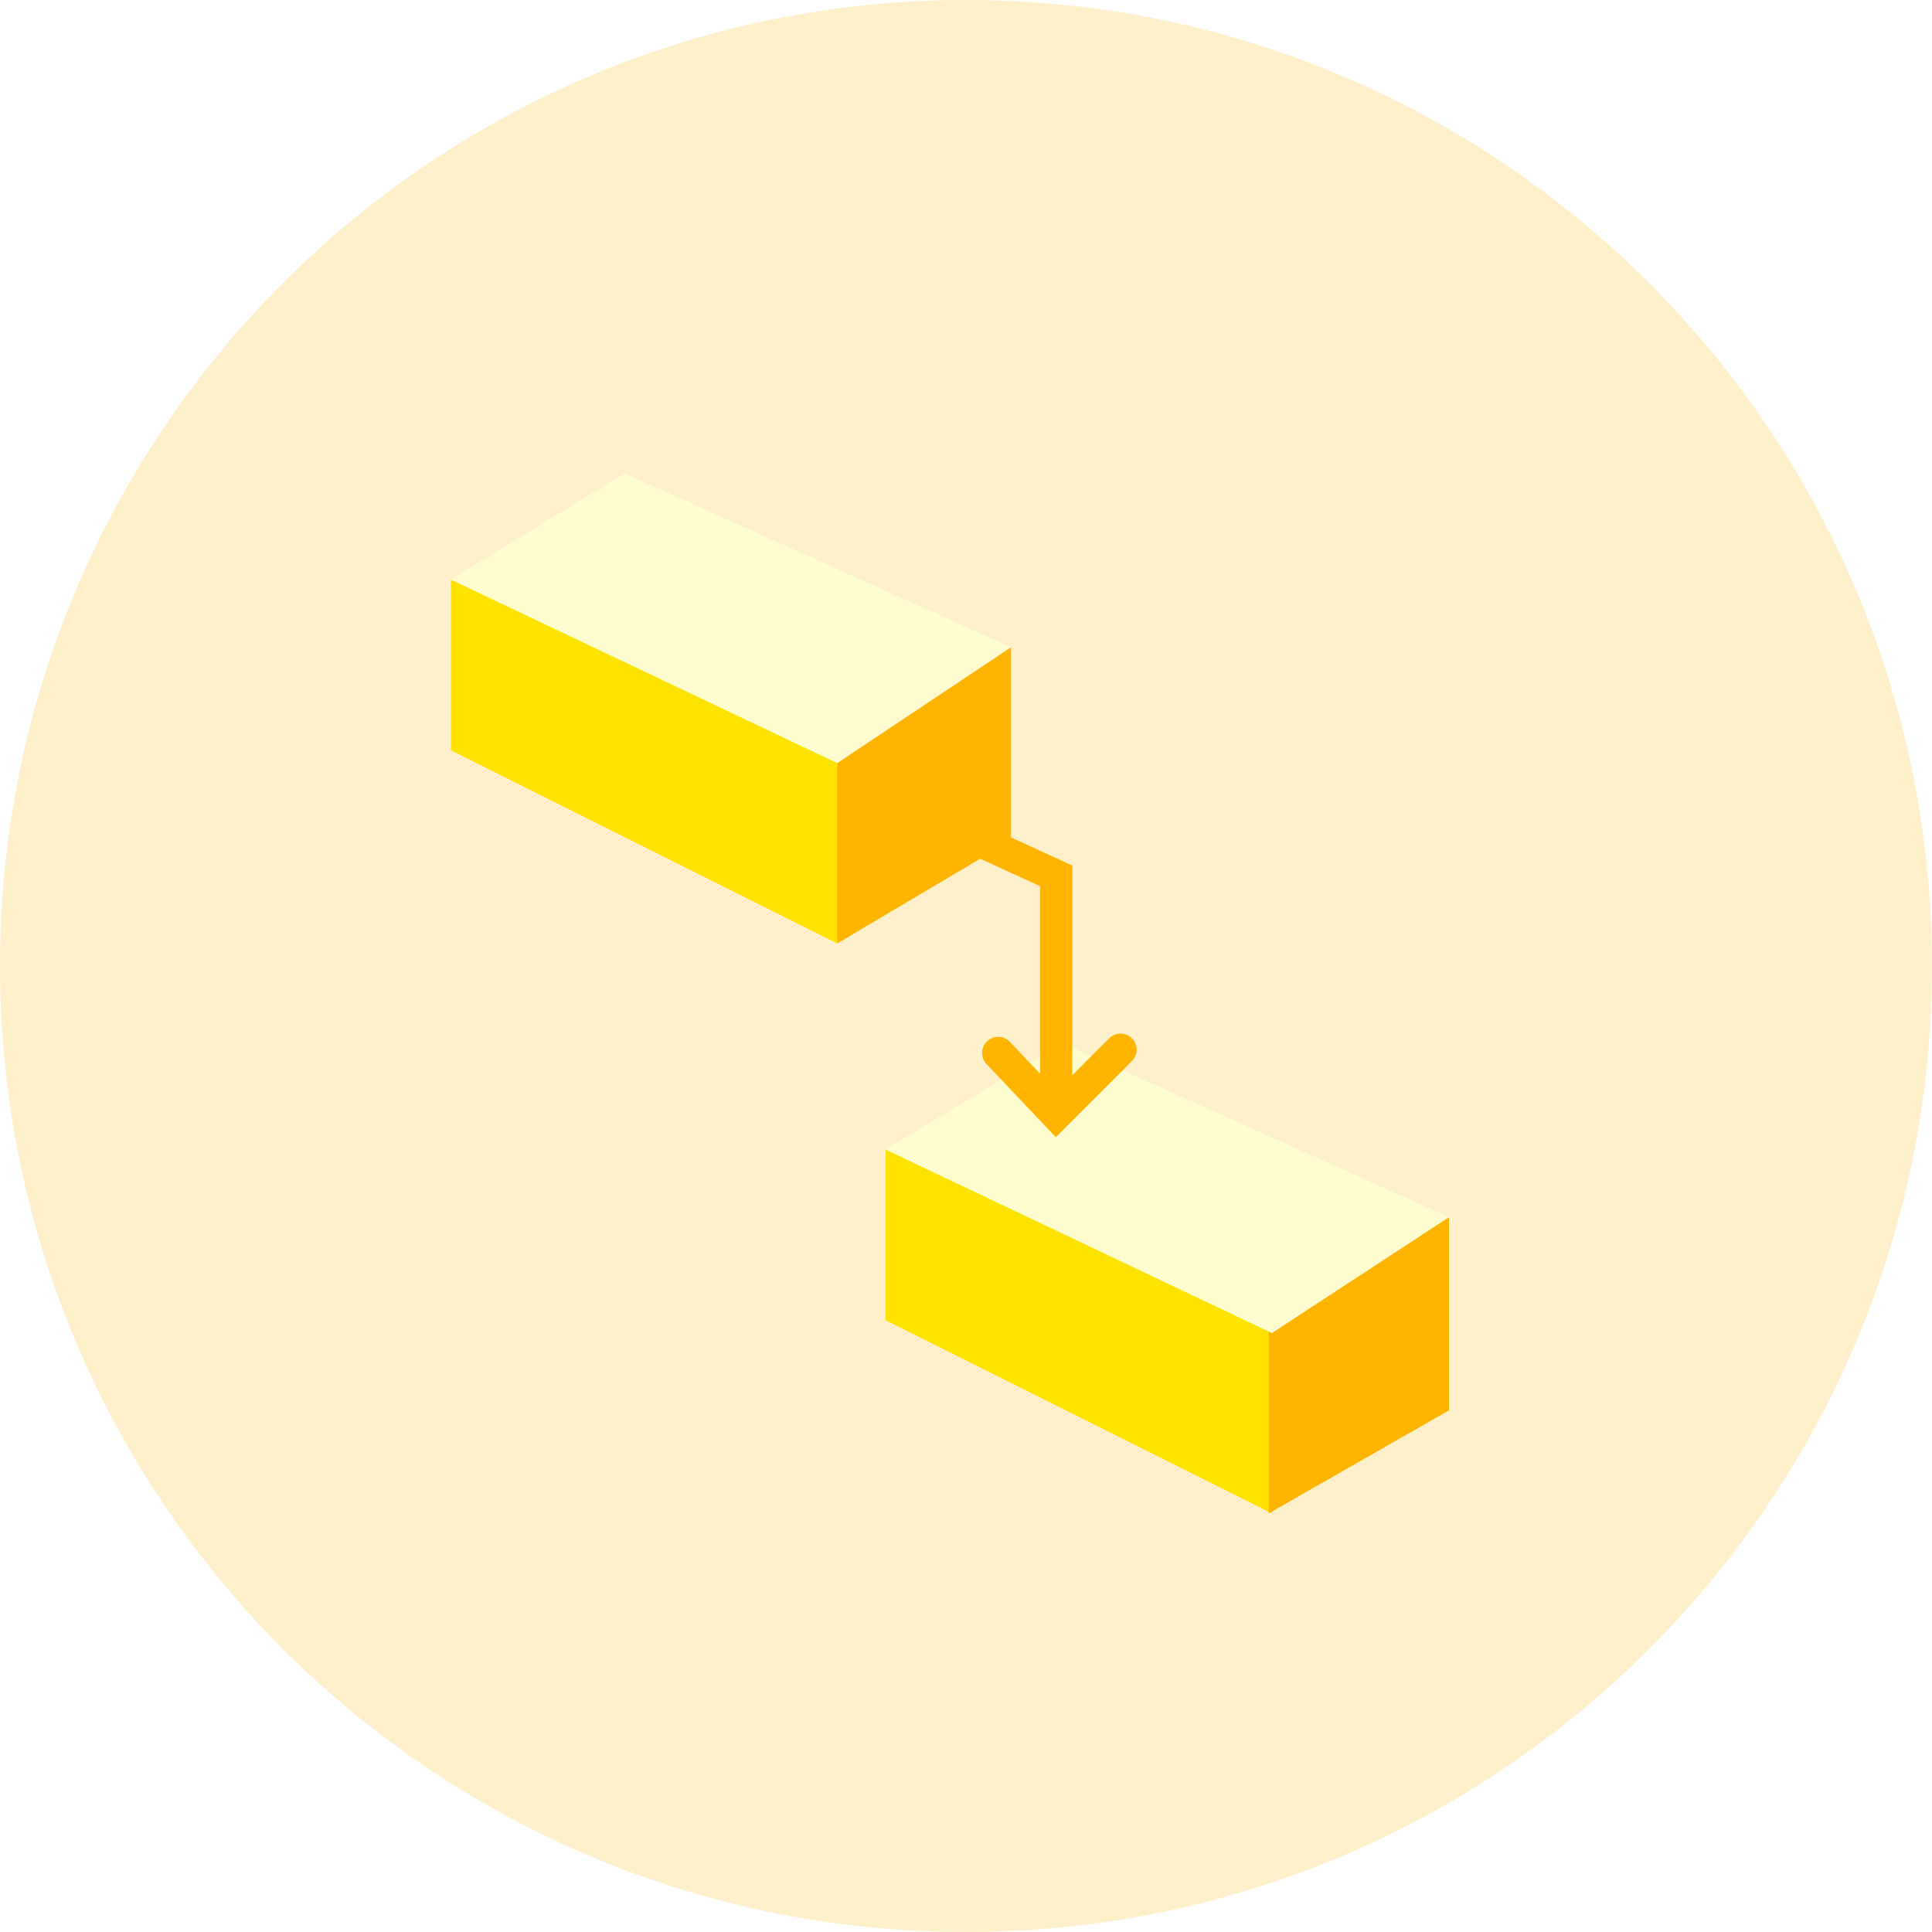
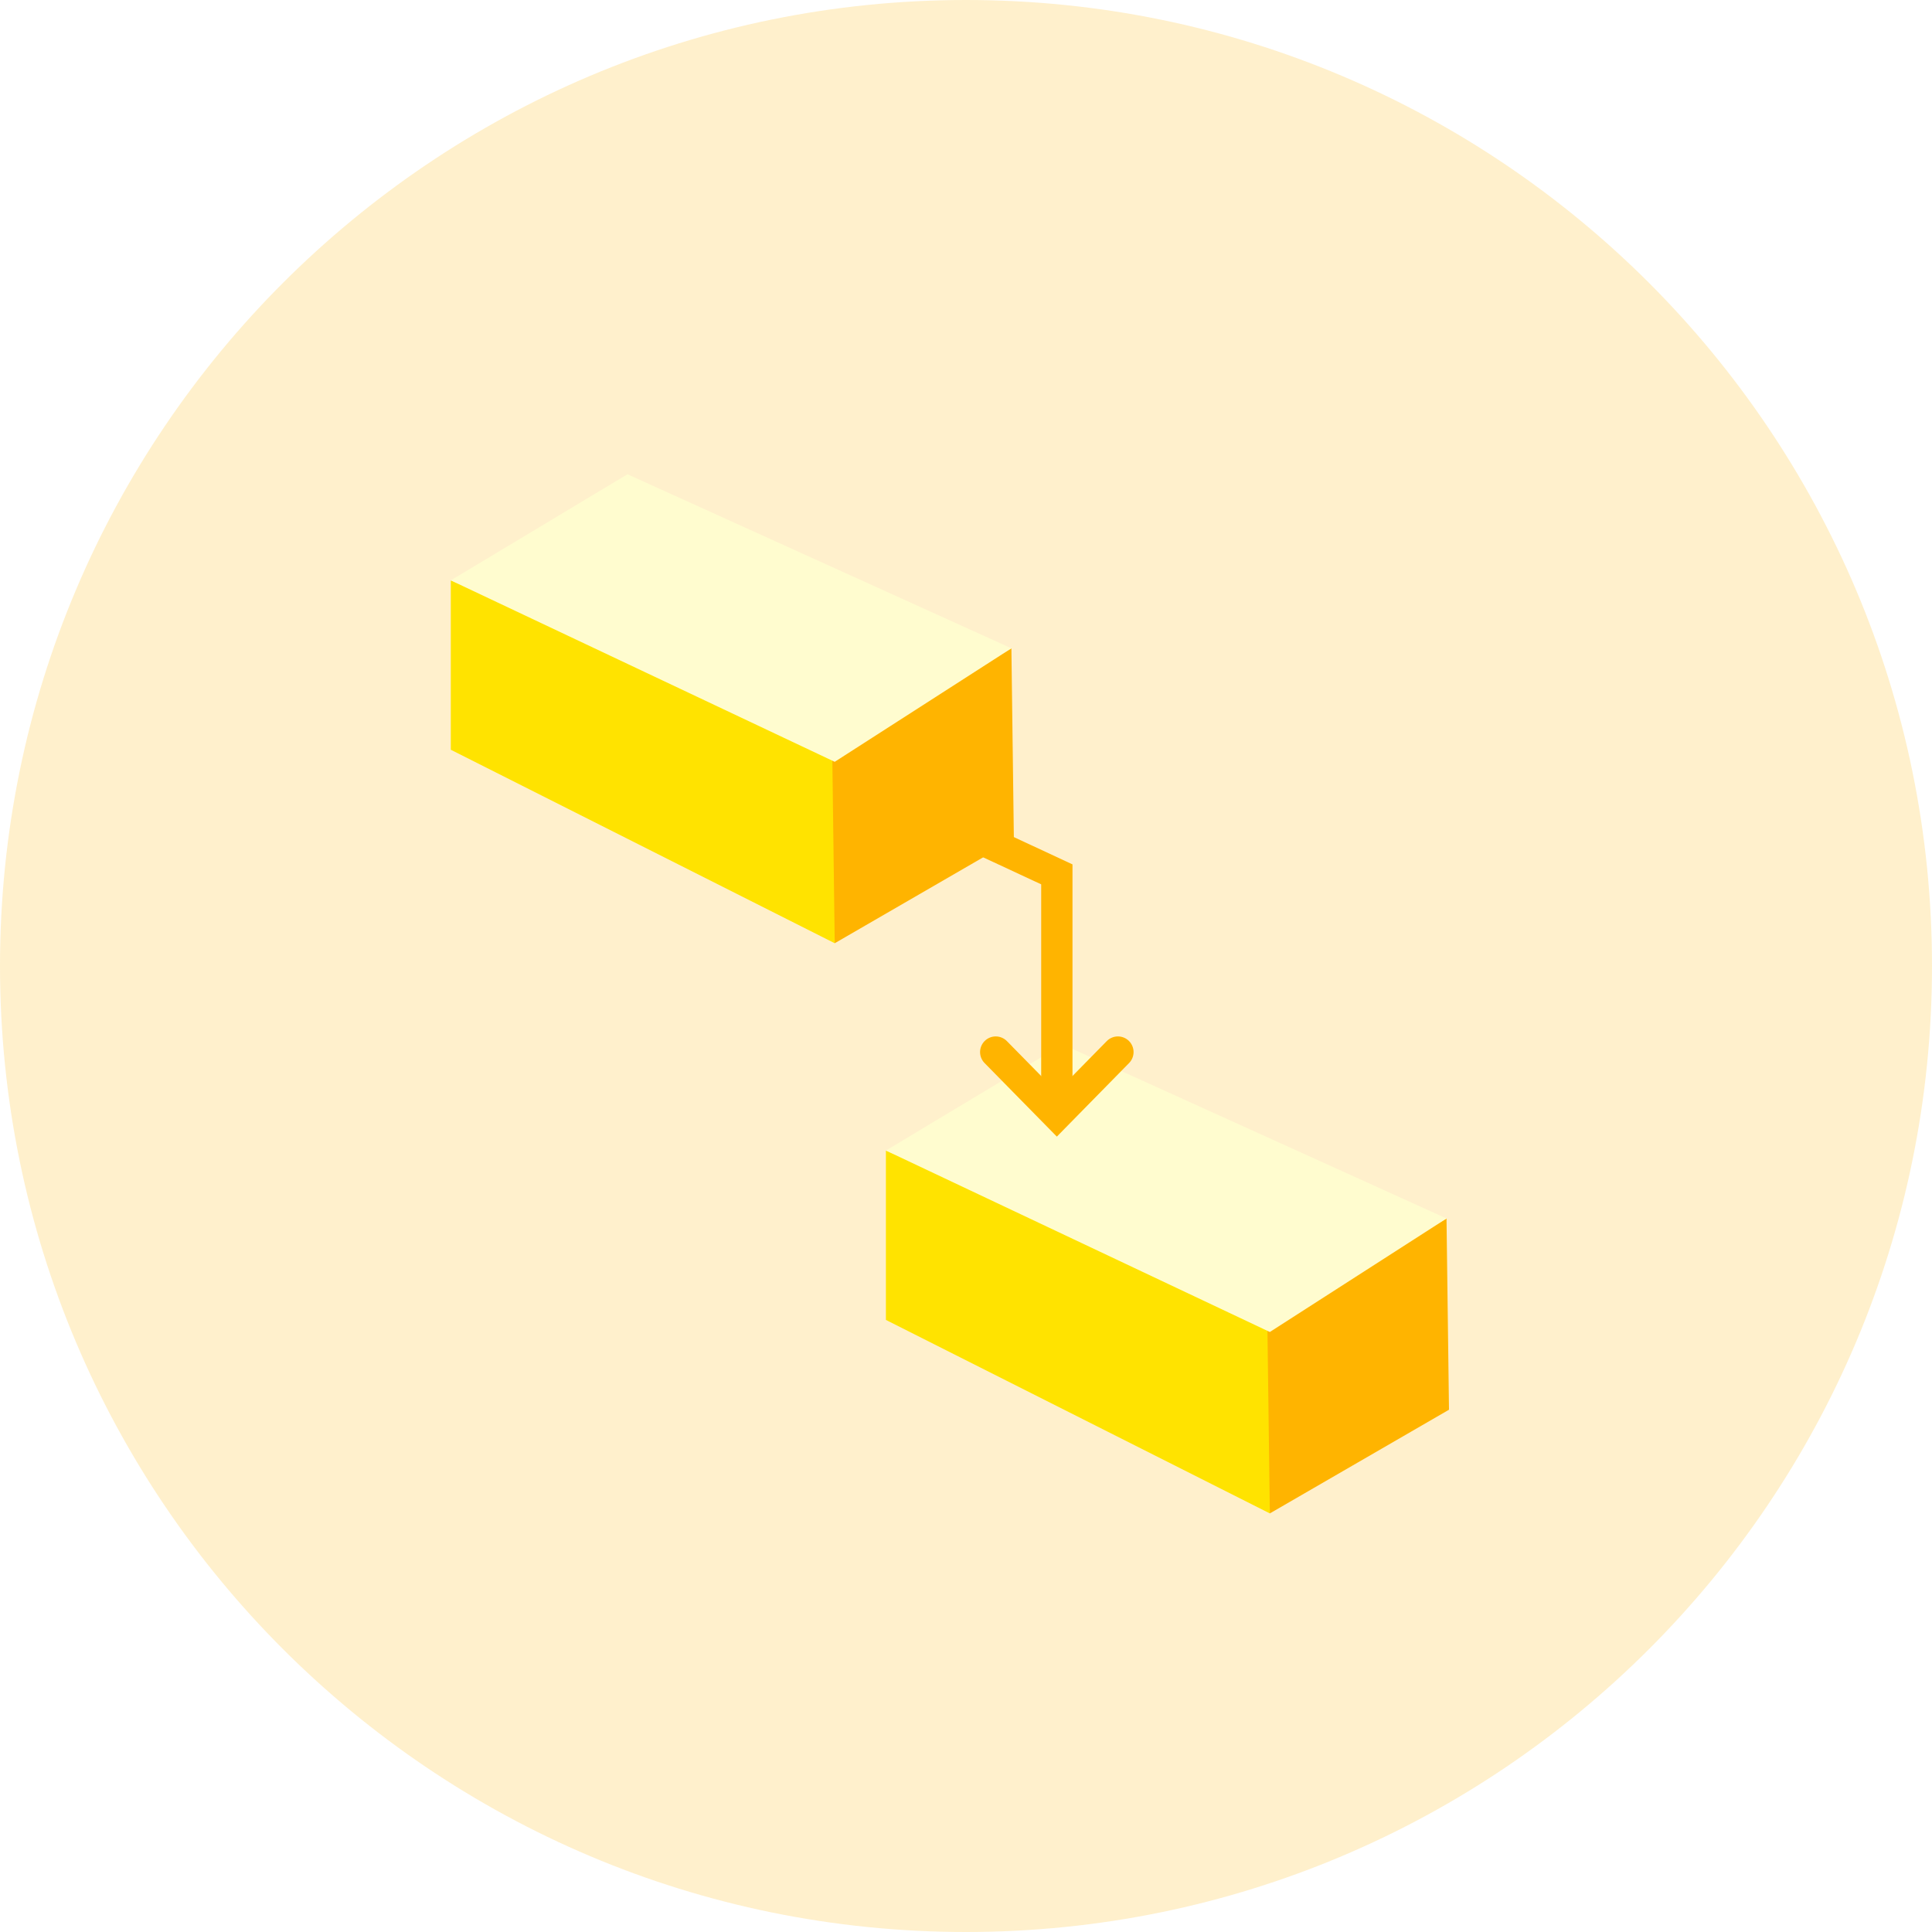
- <svg xmlns="http://www.w3.org/2000/svg" width="60" height="60" viewBox="0 0 60 60">
-   <g fill="none" fill-rule="evenodd">
-     <circle fill="#FFB400" fill-rule="nonzero" opacity=".2" cx="30" cy="30" r="30" />
-     <path fill="#FFE300" d="M14 18v5.3l12 6 .4-6z" />
-     <path fill="#FFB400" d="M31.4 20.1v6L26 29.3v-6z" />
-     <path fill="#FFFCCF" d="M31.4 20.1l-12-5.4L14 18l12 5.7z" />
-     <path fill="#FFE300" d="M27.5 35.7V41l12 6 .5-6z" />
-     <path fill="#FFB400" d="M45 37.8v6L39.4 47v-6z" />
-     <path fill="#FFFCCF" d="M45 37.8l-12-5.4-5.5 3.3 12 5.7z" />
-     <path stroke="#FFB400" stroke-linecap="round" d="M28 25l4.8 2.2v6.4" />
-     <path stroke="#FFB400" stroke-linecap="round" d="M31 32.7l1.8 1.9 2-2" />
+ <svg xmlns="http://www.w3.org/2000/svg" width="60px" height="60px" viewBox="0 0 60 60" version="1.1">
+   <g id="Icons" stroke="none" stroke-width="1" fill="none" fill-rule="evenodd">
+     <g id="Artboard" transform="translate(-138, -661)">
+       <g id="1" transform="translate(93, 616)">
+         <g id="picto">
+           <g id="gantpicto" transform="translate(45, 45)">
+             <circle id="Oval-4" fill="#FFB400" fill-rule="nonzero" opacity="0.2" cx="30" cy="30" r="30" />
+             <g id="priorites" transform="translate(14, 14)">
+               <g id="Group">
+                 <g id="3d-box-corner">
+                   <polygon id="Shape" fill="#FFE300" points="0 4.024 0 9.284 11.923 15.293 12.442 9.228" />
+                   <polygon id="Shape" fill="#FFB400" points="17.41 6.134 17.487 12.073 11.923 15.293 11.846 9.353" />
+                   <polygon id="Shape" fill="#FFFCCF" points="17.41 6.134 5.487 0.729 0 4.024 11.923 9.659" />
+                 </g>
+               </g>
+               <g id="Group" transform="translate(13.51282, 17.70732)">
+                 <g id="3d-box-corner">
+                   <polygon id="Shape" fill="#FFE300" points="0 4.024 0 9.284 11.923 15.293 12.442 9.228" />
+                   <polygon id="Shape" fill="#FFB400" points="17.41 6.134 17.487 12.073 11.923 15.293 11.846 9.353" />
+                   <polygon id="Shape" fill="#FFFCCF" points="17.41 6.134 5.487 0.729 0 4.024 11.923 9.659" />
+                 </g>
+               </g>
+               <polyline id="Path-2" stroke="#FFB400" stroke-width="0.972" stroke-linecap="round" fill-rule="nonzero" points="14.077 10.946 18.821 13.154 18.821 19.639" />
+               <polyline id="Path-3" stroke="#FFB400" stroke-width="0.972" stroke-linecap="round" fill-rule="nonzero" points="16.923 18.673 18.821 20.605 20.718 18.673" />
+             </g>
+           </g>
+         </g>
+       </g>
+     </g>
  </g>
</svg>
